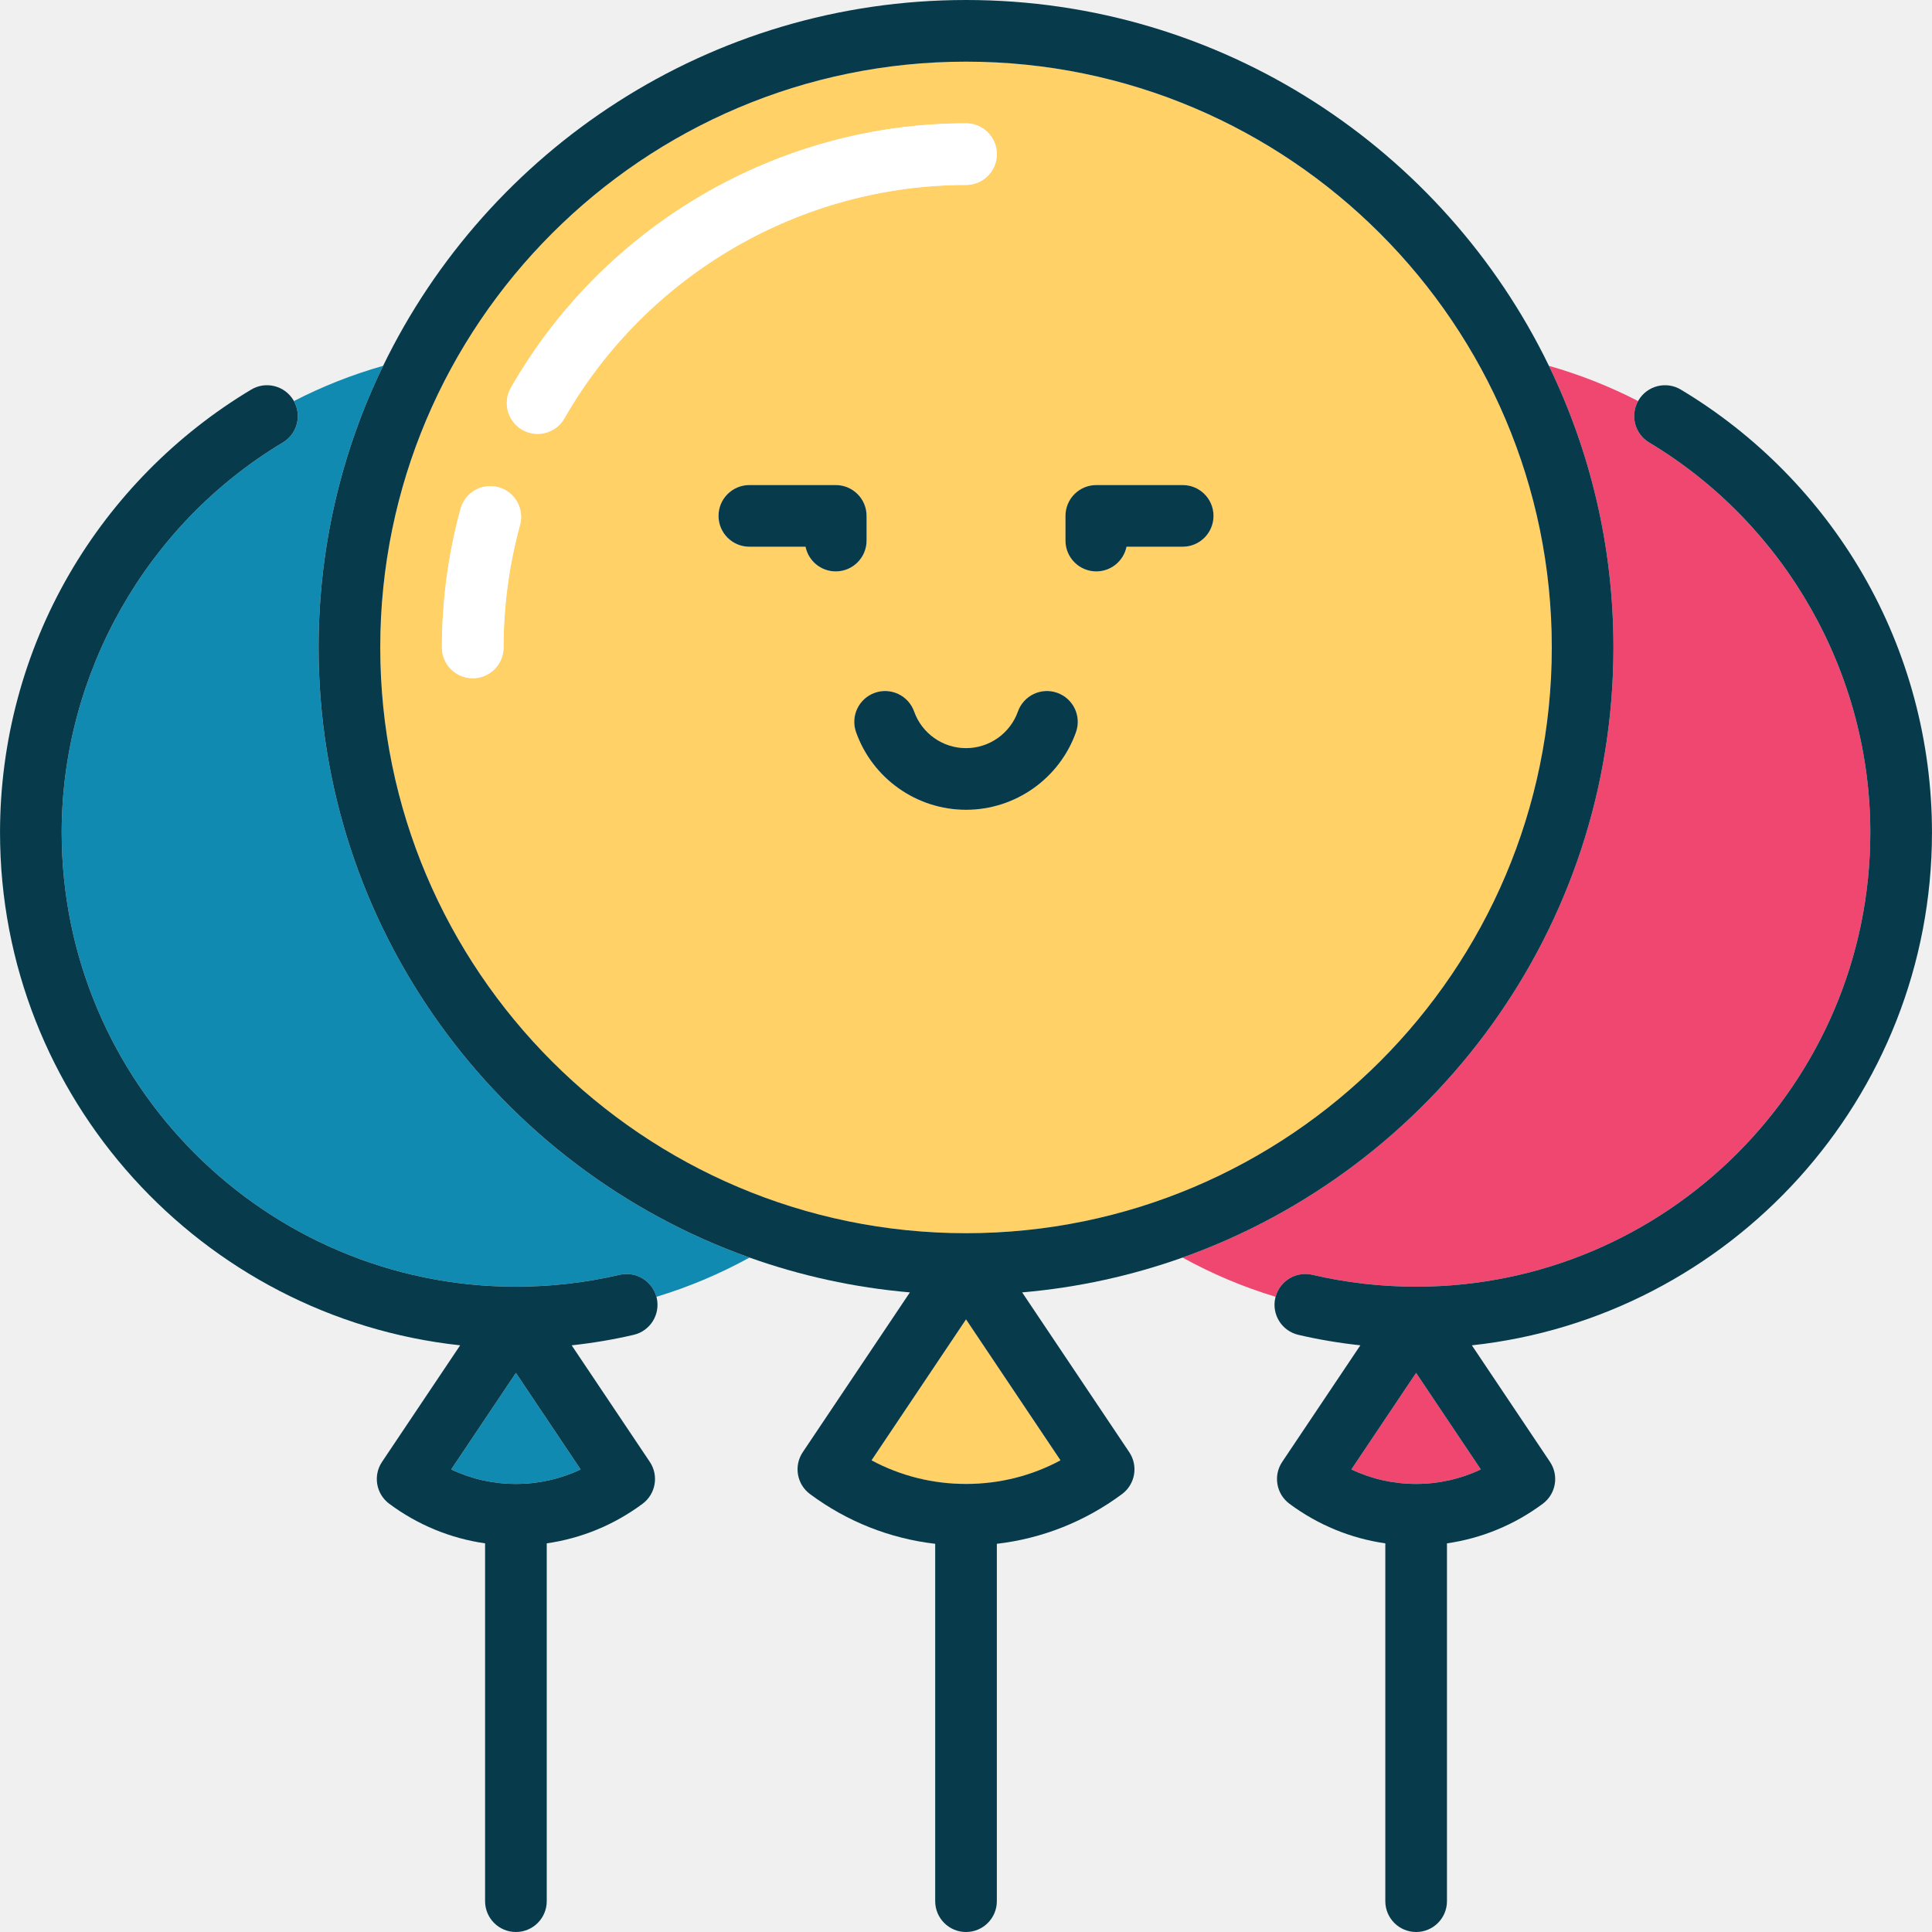
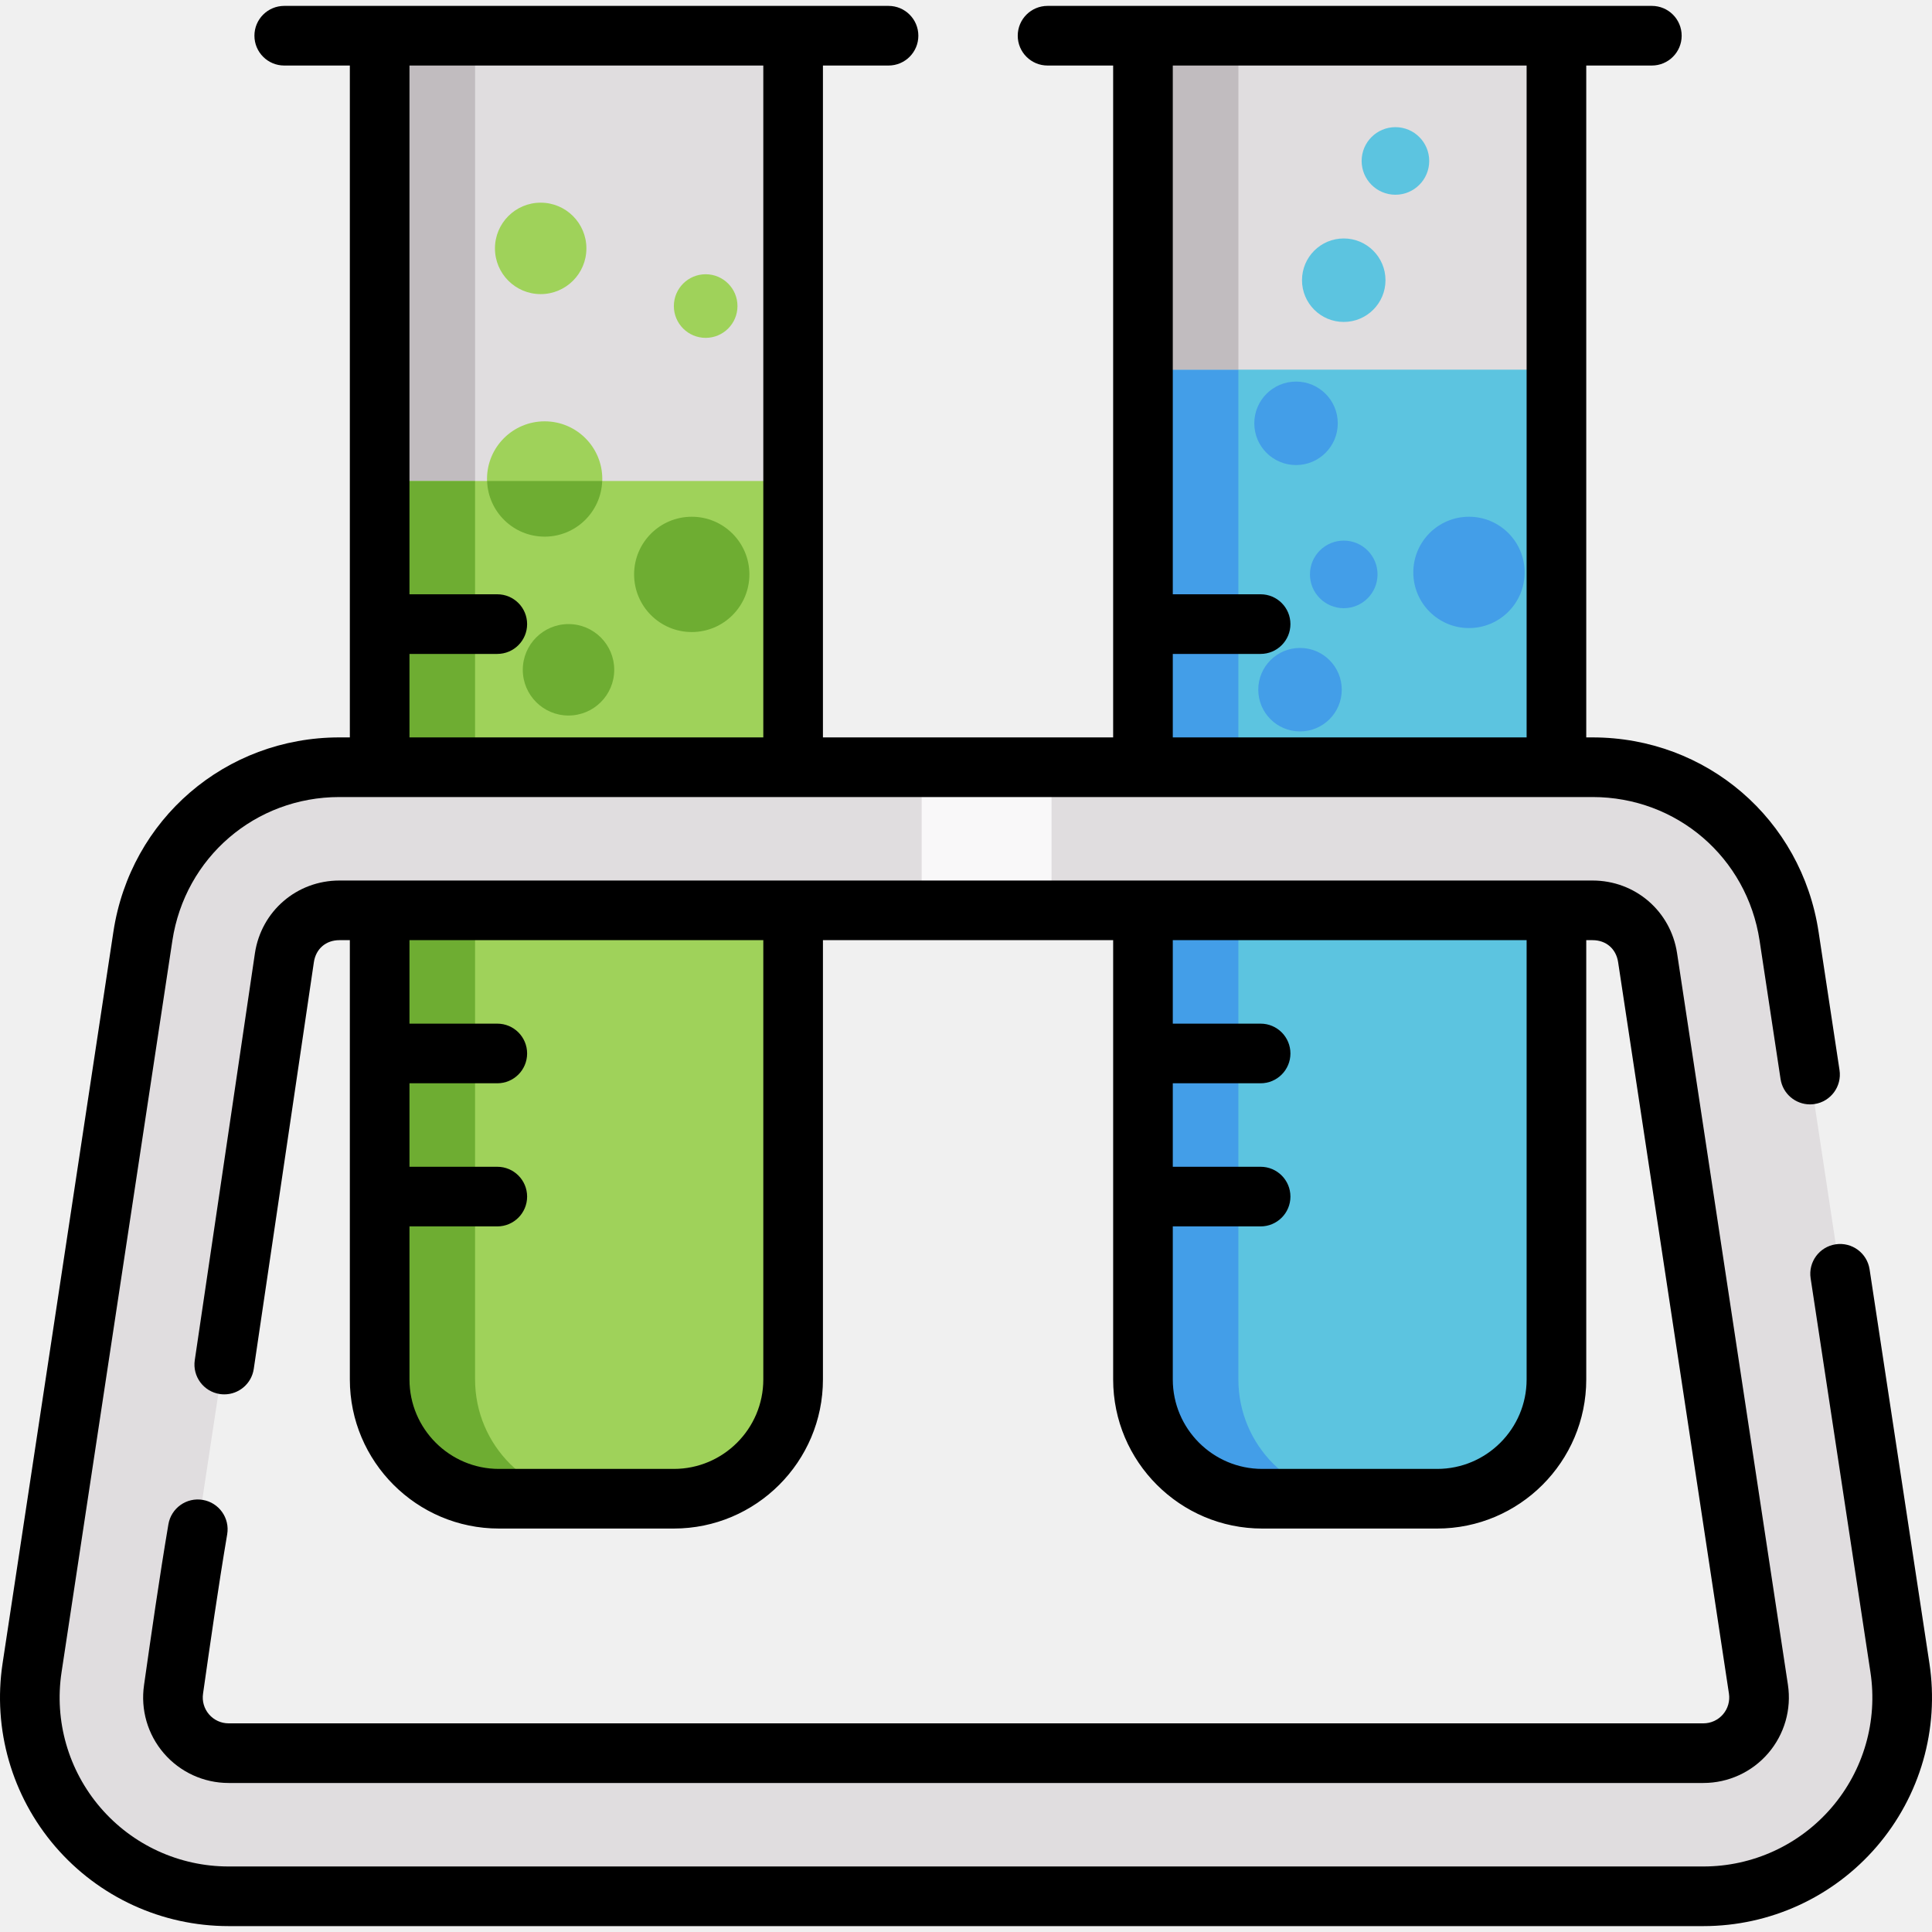
- <svg xmlns="http://www.w3.org/2000/svg" width="167px" height="167px" viewBox="0 0 167 167" version="1.1">
-   <defs />
-   <g id="Page-1" stroke="none" stroke-width="1" fill="none" fill-rule="evenodd">
-     <g id="balloons">
-       <g id="Group">
-         <path d="M116.811,127.016 C118.544,127.841 120.442,128.27 122.406,128.27 C124.369,128.27 126.266,127.841 128,127.016 L122.406,118.671 L116.811,127.016 Z" id="Shape" fill="#EF476F" />
-         <path d="M113.438,110.191 C116.36,110.874 119.377,111.22 122.406,111.22 C144.055,111.22 161.668,93.607 161.668,71.957 C161.668,58.229 154.343,45.313 142.551,38.249 C141.313,37.507 140.897,35.92 141.595,34.667 C139.156,33.41 136.577,32.386 133.887,31.622 C137.459,38.985 139.465,47.244 139.465,55.963 C139.465,80.26 123.898,100.986 102.216,108.703 C104.75,110.099 107.442,111.242 110.262,112.094 C110.634,110.712 112.035,109.864 113.438,110.191 Z" id="Shape" fill="#EF476F" />
-         <path d="M75.335,126.229 C77.831,127.57 80.613,128.27 83.501,128.27 C86.39,128.27 89.172,127.57 91.668,126.229 L83.501,114.047 L75.335,126.229 Z" id="Shape" fill="#FFD166" />
-         <path d="M39,127.016 C40.734,127.841 42.631,128.27 44.594,128.27 C46.558,128.27 48.456,127.841 50.189,127.016 L44.594,118.671 L39,127.016 Z" id="Shape" fill="#118AB2" />
-         <path d="M27.539,55.963 C27.539,47.244 29.544,38.985 33.116,31.621 C30.426,32.385 27.846,33.41 25.405,34.668 C26.103,35.92 25.687,37.507 24.449,38.249 C12.657,45.312 5.332,58.228 5.332,71.957 C5.332,93.606 22.945,111.22 44.595,111.22 C47.624,111.22 50.641,110.873 53.562,110.191 C54.964,109.864 56.367,110.712 56.739,112.095 C59.56,111.243 62.253,110.099 64.787,108.703 C43.105,100.987 27.539,80.26 27.539,55.963 Z" id="Shape" fill="#118AB2" />
-         <path d="M134.135,55.963 C134.135,28.044 111.421,5.33 83.502,5.33 C55.583,5.33 32.869,28.044 32.869,55.963 C32.869,83.882 55.583,106.596 83.502,106.596 C111.421,106.596 134.135,83.882 134.135,55.963 Z M44.95,45.39 C44.007,48.826 43.528,52.384 43.528,55.963 C43.528,57.435 42.336,58.628 40.863,58.628 C39.391,58.628 38.199,57.435 38.199,55.963 C38.199,51.907 38.741,47.875 39.811,43.979 C40.2,42.559 41.668,41.724 43.086,42.114 C44.505,42.504 45.34,43.97 44.95,45.39 Z M48.786,36.165 C48.293,37.025 47.395,37.506 46.47,37.506 C46.021,37.506 45.566,37.393 45.149,37.154 C43.871,36.422 43.429,34.794 44.16,33.517 C52.234,19.418 67.309,10.66 83.502,10.66 C84.974,10.66 86.167,11.852 86.167,13.324 C86.167,14.797 84.974,15.989 83.502,15.989 C69.215,15.989 55.912,23.72 48.786,36.165 Z M69.629,47.257 L64.774,47.257 C63.302,47.257 62.109,46.065 62.109,44.593 C62.109,43.12 63.302,41.928 64.774,41.928 L72.241,41.928 C73.713,41.928 74.906,43.12 74.906,44.593 L74.906,46.726 C74.906,48.198 73.713,49.391 72.241,49.391 C70.951,49.391 69.875,48.475 69.629,47.257 Z M93.007,63.289 C91.58,67.302 87.761,69.998 83.502,69.998 C79.243,69.998 75.423,67.302 73.997,63.29 C73.503,61.903 74.228,60.379 75.615,59.886 C77.001,59.392 78.525,60.117 79.018,61.504 C79.691,63.397 81.493,64.668 83.502,64.668 C85.51,64.668 87.312,63.397 87.985,61.505 C88.478,60.118 90.002,59.392 91.388,59.886 C92.775,60.379 93.5,61.903 93.007,63.289 Z M102.23,47.257 L97.375,47.257 C97.128,48.475 96.052,49.391 94.763,49.391 C93.29,49.391 92.098,48.198 92.098,46.726 L92.098,44.593 C92.098,43.12 93.29,41.928 94.763,41.928 L102.23,41.928 C103.702,41.928 104.894,43.12 104.894,44.593 C104.894,46.065 103.701,47.257 102.23,47.257 Z" id="Shape" fill="#FFD166" />
-         <path d="M139.465,55.963 C139.465,47.244 137.459,38.985 133.887,31.622 C124.818,12.923 105.641,0 83.502,0 C61.363,0 42.186,12.923 33.116,31.621 C29.544,38.985 27.539,47.244 27.539,55.963 C27.539,80.26 43.105,100.987 64.787,108.703 C69.182,110.268 73.829,111.297 78.65,111.713 L69.391,125.523 C68.599,126.704 68.874,128.299 70.016,129.146 C73.221,131.526 76.919,132.988 80.837,133.445 L80.837,164.335 C80.837,165.807 82.029,167 83.501,167 C84.974,167 86.166,165.807 86.166,164.335 L86.166,133.445 C90.084,132.988 93.782,131.526 96.986,129.147 C98.128,128.299 98.403,126.704 97.611,125.524 L88.353,111.713 C93.174,111.297 97.82,110.268 102.216,108.703 C123.898,100.986 139.465,80.26 139.465,55.963 Z M83.502,128.27 C80.613,128.27 77.832,127.57 75.335,126.229 L83.502,114.047 L91.668,126.229 C89.172,127.57 86.391,128.27 83.502,128.27 Z M83.502,106.596 C55.583,106.596 32.869,83.882 32.869,55.963 C32.869,28.044 55.583,5.33 83.502,5.33 C111.421,5.33 134.135,28.044 134.135,55.963 C134.135,83.882 111.421,106.596 83.502,106.596 Z" id="Shape" fill="#073B4C" />
-         <path d="M53.562,110.191 C50.64,110.874 47.623,111.22 44.594,111.22 C22.945,111.22 5.332,93.607 5.332,71.957 C5.332,58.229 12.657,45.313 24.449,38.249 C25.687,37.507 26.102,35.92 25.405,34.668 C25.391,34.644 25.38,34.618 25.365,34.594 C24.609,33.331 22.972,32.92 21.71,33.677 C15.214,37.568 9.776,43.087 5.981,49.637 C2.069,56.391 0.002,64.109 0.002,71.957 C0.002,94.917 17.445,113.878 39.775,116.288 L33.023,126.362 C32.231,127.543 32.506,129.138 33.648,129.985 C36.112,131.815 38.936,132.974 41.93,133.406 L41.93,164.335 C41.93,165.807 43.123,167 44.595,167 C46.067,167 47.26,165.807 47.26,164.335 L47.26,133.406 C50.253,132.974 53.078,131.815 55.542,129.985 C56.684,129.137 56.959,127.542 56.167,126.361 L49.414,116.288 C51.221,116.093 53.013,115.793 54.775,115.382 C56.208,115.047 57.098,113.613 56.764,112.18 C56.757,112.151 56.747,112.124 56.739,112.095 C56.367,110.713 54.963,109.865 53.562,110.191 Z M44.594,128.27 C42.631,128.27 40.734,127.841 39,127.016 L44.594,118.671 L50.189,127.016 C48.456,127.841 46.558,128.27 44.594,128.27 Z" id="Shape" fill="#073B4C" />
-         <path d="M166.998,71.957 C166.998,64.109 164.931,56.391 161.019,49.637 C157.224,43.087 151.786,37.568 145.29,33.677 C144.028,32.921 142.391,33.331 141.635,34.594 C141.62,34.618 141.609,34.643 141.595,34.667 C140.897,35.92 141.313,37.507 142.551,38.249 C154.343,45.313 161.668,58.229 161.668,71.957 C161.668,93.607 144.055,111.22 122.406,111.22 C119.377,111.22 116.359,110.874 113.438,110.191 C112.035,109.864 110.634,110.712 110.262,112.094 C110.254,112.123 110.244,112.151 110.237,112.18 C109.903,113.613 110.793,115.046 112.226,115.381 C113.988,115.793 115.78,116.093 117.587,116.287 L110.834,126.361 C110.042,127.542 110.317,129.137 111.459,129.984 C113.924,131.815 116.75,132.974 119.745,133.406 L119.745,164.335 C119.745,165.807 120.937,167 122.41,167 C123.882,167 125.074,165.807 125.074,164.335 L125.074,133.406 C128.067,132.973 130.89,131.814 133.353,129.985 C134.495,129.137 134.77,127.543 133.978,126.362 L127.226,116.288 C149.555,113.878 166.998,94.917 166.998,71.957 Z M122.406,128.27 C120.442,128.27 118.544,127.841 116.811,127.016 L122.406,118.671 L128,127.016 C126.266,127.841 124.369,128.27 122.406,128.27 Z" id="Shape" fill="#073B4C" />
-         <path d="M91.388,59.886 C90.002,59.392 88.478,60.118 87.985,61.505 C87.312,63.397 85.51,64.668 83.502,64.668 C81.493,64.668 79.691,63.397 79.018,61.504 C78.525,60.118 77.001,59.392 75.615,59.886 C74.228,60.379 73.504,61.903 73.997,63.29 C75.423,67.302 79.243,69.998 83.502,69.998 C87.761,69.998 91.58,67.302 93.007,63.289 C93.5,61.903 92.775,60.379 91.388,59.886 Z" id="Shape" fill="#073B4C" />
-         <path d="M74.906,46.726 L74.906,44.593 C74.906,43.12 73.713,41.928 72.241,41.928 L64.774,41.928 C63.302,41.928 62.109,43.12 62.109,44.593 C62.109,46.065 63.302,47.257 64.774,47.257 L69.629,47.257 C69.875,48.475 70.951,49.391 72.241,49.391 C73.713,49.391 74.906,48.198 74.906,46.726 Z" id="Shape" fill="#073B4C" />
-         <path d="M102.23,41.928 L94.763,41.928 C93.29,41.928 92.098,43.12 92.098,44.593 L92.098,46.726 C92.098,48.198 93.29,49.391 94.763,49.391 C96.052,49.391 97.128,48.475 97.375,47.257 L102.23,47.257 C103.702,47.257 104.894,46.065 104.894,44.593 C104.894,43.12 103.701,41.928 102.23,41.928 Z" id="Shape" fill="#073B4C" />
-         <path d="M86.167,13.324 C86.167,11.852 84.974,10.66 83.502,10.66 C67.309,10.66 52.234,19.418 44.16,33.517 C43.429,34.794 43.872,36.423 45.149,37.154 C45.566,37.393 46.021,37.506 46.47,37.506 C47.395,37.506 48.293,37.025 48.786,36.165 C55.912,23.72 69.215,15.989 83.502,15.989 C84.974,15.989 86.167,14.797 86.167,13.324 Z" id="Shape" fill="#FFFFFF" />
-         <path d="M43.086,42.114 C41.668,41.724 40.2,42.559 39.811,43.979 C38.741,47.875 38.199,51.906 38.199,55.963 C38.199,57.435 39.391,58.628 40.863,58.628 C42.336,58.628 43.528,57.435 43.528,55.963 C43.528,52.384 44.007,48.826 44.95,45.39 C45.34,43.97 44.505,42.504 43.086,42.114 Z" id="Shape" fill="#FFFFFF" />
-       </g>
-     </g>
+ <svg xmlns="http://www.w3.org/2000/svg" version="1.1" id="Layer_1" x="0px" y="0px" viewBox="0 0 512 512" style="enable-background:new 0 0 512 512;" xml:space="preserve">
+   <path style="fill:#E0DDDF;" d="M100.614,9.465v356.106c0,17.458,14.149,31.607,31.607,31.607h46.357  c17.458,0,31.607-14.149,31.607-31.607V9.465C210.186,9.465,100.614,9.465,100.614,9.465z" />
+   <path style="fill:#9FD25A;" d="M100.614,127.465V365.51c0,17.492,14.149,31.669,31.607,31.669h46.357  c17.458,0,31.607-14.177,31.607-31.669V127.465H100.614z" />
+   <rect x="100.615" y="9.465" style="fill:#C1BCBF;" width="25.286" height="118" />
+   <path style="fill:#6EAD32;" d="M125.9,365.572V127.465h-25.286v238.107c0,17.458,14.149,31.607,31.607,31.607h25.286  C140.05,397.179,125.9,383.029,125.9,365.572z" />
+   <path style="fill:#E0DDDF;" d="M302.9,9.465v356.106c0,17.458,14.149,31.607,31.607,31.607h46.357  c17.458,0,31.607-14.149,31.607-31.607V9.465C412.471,9.465,302.9,9.465,302.9,9.465z" />
+   <path style="fill:#5CC4E0;" d="M302.9,97.965v267.607c0,17.458,14.149,31.607,31.607,31.607h46.357  c17.458,0,31.607-14.149,31.607-31.607V97.965C412.471,97.965,302.9,97.965,302.9,97.965z" />
+   <path style="fill:#439EE8;" d="M328.185,365.572V97.965H302.9v267.607c0,17.458,14.149,31.607,31.607,31.607h25.286  C342.335,397.179,328.185,383.029,328.185,365.572z" />
+   <rect x="302.901" y="9.465" style="fill:#C1BCBF;" width="25.286" height="88.5" />
+   <g>
+     <circle style="fill:#439EE8;" cx="343.463" cy="112.184" r="11.062" />
+     <circle style="fill:#439EE8;" cx="344.517" cy="182.773" r="11.062" />
  </g>
+   <circle style="fill:#5CC4E0;" cx="356.106" cy="74.256" r="11.062" />
+   <circle style="fill:#439EE8;" cx="389.293" cy="151.693" r="14.75" />
+   <circle style="fill:#5CC4E0;" cx="369.802" cy="42.653" r="8.955" />
+   <circle style="fill:#439EE8;" cx="356.106" cy="152.22" r="8.955" />
+   <path style="fill:#E0DDDF;" d="M422.048,203.322c26.244,0,48.148,18.838,52.078,44.787l29.374,193.857  c2.307,15.193-2.118,30.585-12.137,42.238s-24.58,18.332-39.941,18.332H60.579c-15.361,0-29.921-6.68-39.941-18.332  S6.194,457.159,8.501,441.966l29.363-193.857c3.94-25.949,25.844-44.787,52.088-44.787H422.048z M462.6,459.476  c2.802-3.266,4.046-7.575,3.403-11.832l-29.374-193.857c-1.117-7.386-7.112-12.537-14.581-12.537H89.952  c-7.47,0-13.465,5.152-14.581,12.537L45.997,447.645c-0.643,4.256,0.59,8.566,3.403,11.832c2.802,3.256,6.88,5.131,11.178,5.131  h390.843C455.72,464.607,459.797,462.732,462.6,459.476z" />
+   <rect x="244.249" y="203.318" style="fill:#F9F8F9;" width="34.417" height="37.929" />
+   <circle style="fill:#9FD25A;" cx="144.339" cy="126.934" r="15.277" />
+   <g>
+     <path style="fill:#6EAD32;" d="M129.087,127.465c0.28,8.19,6.99,14.75,15.25,14.75s14.97-6.56,15.25-14.75   C159.588,127.465,129.087,127.465,129.087,127.465z" />
+     <circle style="fill:#6EAD32;" cx="183.321" cy="152.22" r="15.277" />
+   </g>
+   <g>
+     <circle style="fill:#9FD25A;" cx="143.285" cy="65.827" r="12.116" />
+     <circle style="fill:#9FD25A;" cx="187.008" cy="81.108" r="8.429" />
+   </g>
+   <circle style="fill:#6EAD32;" cx="150.66" cy="177.505" r="12.116" />
+   <path d="M511.312,440.78L495.46,336.384c-0.655-4.315-4.686-7.281-8.999-6.626c-4.314,0.655-7.281,4.683-6.626,8.999l15.852,104.396  c1.961,12.91-1.799,25.995-10.317,35.899c-8.515,9.902-20.888,15.582-33.949,15.582H60.579c-13.06,0-25.435-5.68-33.949-15.582  c-8.517-9.905-12.277-22.99-10.317-35.902l29.363-193.854c3.35-22.06,21.971-38.072,44.276-38.072h332.096  c22.308,0,40.924,16.01,44.265,38.067v0.002l5.554,36.662c0.593,3.913,3.961,6.719,7.803,6.719c0.394,0,0.792-0.03,1.194-0.091  c4.314-0.653,7.282-4.681,6.629-8.996l-5.554-36.662c0-0.002-0.001-0.004-0.001-0.006c-4.523-29.841-29.709-51.498-59.89-51.498  h-1.675V17.366h17.384c4.364,0,7.902-3.537,7.902-7.902s-3.538-7.902-7.902-7.902H277.613c-4.364,0-7.902,3.537-7.902,7.902  s3.538,7.902,7.902,7.902h17.384v178.053h-76.911V17.366h17.384c4.364,0,7.902-3.537,7.902-7.902s-3.538-7.902-7.902-7.902H75.328  c-4.364,0-7.902,3.537-7.902,7.902s3.538,7.902,7.902,7.902h17.384v178.053h-2.76c-30.177,0-55.369,21.66-59.901,51.506  L0.689,440.78c-2.653,17.469,2.435,35.174,13.958,48.575c11.521,13.398,28.262,21.083,45.932,21.083h390.843  c17.67,0,34.413-7.685,45.931-21.083C508.877,475.953,513.964,458.249,511.312,440.78z M404.569,17.367V195.42h-93.768v-22.125  h23.273c4.364,0,7.902-3.537,7.902-7.902s-3.538-7.902-7.902-7.902h-23.273V17.367C310.802,17.367,404.569,17.367,404.569,17.367z   M202.284,17.367V195.42h-93.768v-22.125h23.273c4.364,0,7.902-3.537,7.902-7.902s-3.538-7.902-7.902-7.902h-23.273V17.367  C108.516,17.367,202.284,17.367,202.284,17.367z" />
+   <path d="M53.814,448.791c0.001-0.011,0.004-0.02,0.006-0.031c1.88-13.175,4.009-28.108,6.388-42.161  c0.728-4.304-2.17-8.382-6.473-9.109c-4.302-0.735-8.381,2.17-9.109,6.473c-2.413,14.255-4.558,29.297-6.45,42.566  c-0.002,0.013-0.002,0.026-0.003,0.039c-0.952,6.507,0.953,13.084,5.24,18.061c4.309,5.007,10.566,7.879,17.167,7.879h390.843  c6.6,0,12.857-2.872,17.174-7.886c4.302-5.014,6.206-11.631,5.219-18.161l-29.374-193.854  c-1.687-11.159-11.106-19.258-22.395-19.258H89.952c-11.289,0-20.707,8.1-22.394,19.258c0,0.003,0,0.006,0,0.006  c-0.001,0.008-0.003,0.014-0.003,0.014l-5.304,35.925c-3.531,23.924-7.062,47.857-10.634,71.907  c-0.642,4.316,2.338,8.335,6.654,8.977c0.394,0.058,0.785,0.086,1.171,0.086c3.851,0,7.223-2.819,7.806-6.742  c3.574-24.054,7.105-47.992,10.637-71.922l5.299-35.893c0.536-3.533,3.191-5.814,6.768-5.814h2.76v116.419  c0,21.786,17.723,39.509,39.509,39.509h46.357c21.786,0,39.509-17.723,39.509-39.509V249.153h76.911v116.419  c0,21.786,17.723,39.509,39.509,39.509h46.357c21.786,0,39.509-17.723,39.509-39.509V249.153h1.675c3.578,0,6.234,2.283,6.769,5.82  l29.372,193.851c0.298,1.978-0.28,3.984-1.578,5.496c-1.305,1.515-3.197,2.385-5.19,2.385H60.579c-1.994,0-3.886-0.869-5.191-2.386  c-1.301-1.512-1.876-3.514-1.577-5.494C53.813,448.813,53.813,448.803,53.814,448.791z M178.579,389.277h-46.357  c-13.072,0-23.705-10.635-23.705-23.705v-40.562h23.273c4.364,0,7.902-3.537,7.902-7.902c0-4.365-3.538-7.902-7.902-7.902h-23.273  v-22.125h23.273c4.364,0,7.902-3.537,7.902-7.902c0-4.365-3.538-7.902-7.902-7.902h-23.273v-22.125h93.768v116.419  C202.284,378.642,191.65,389.277,178.579,389.277z M380.864,389.277h-46.357c-13.072,0-23.705-10.635-23.705-23.705v-40.562h23.273  c4.364,0,7.902-3.537,7.902-7.902c0-4.365-3.538-7.902-7.902-7.902h-23.273v-22.125h23.273c4.364,0,7.902-3.537,7.902-7.902  c0-4.365-3.538-7.902-7.902-7.902h-23.273v-22.125h93.768v116.419C404.569,378.642,393.936,389.277,380.864,389.277z" />
+   <g>
+ </g>
+   <g>
+ </g>
+   <g>
+ </g>
+   <g>
+ </g>
+   <g>
+ </g>
+   <g>
+ </g>
+   <g>
+ </g>
+   <g>
+ </g>
+   <g>
+ </g>
+   <g>
+ </g>
+   <g>
+ </g>
+   <g>
+ </g>
+   <g>
+ </g>
+   <g>
+ </g>
+   <g>
+ </g>
</svg>
